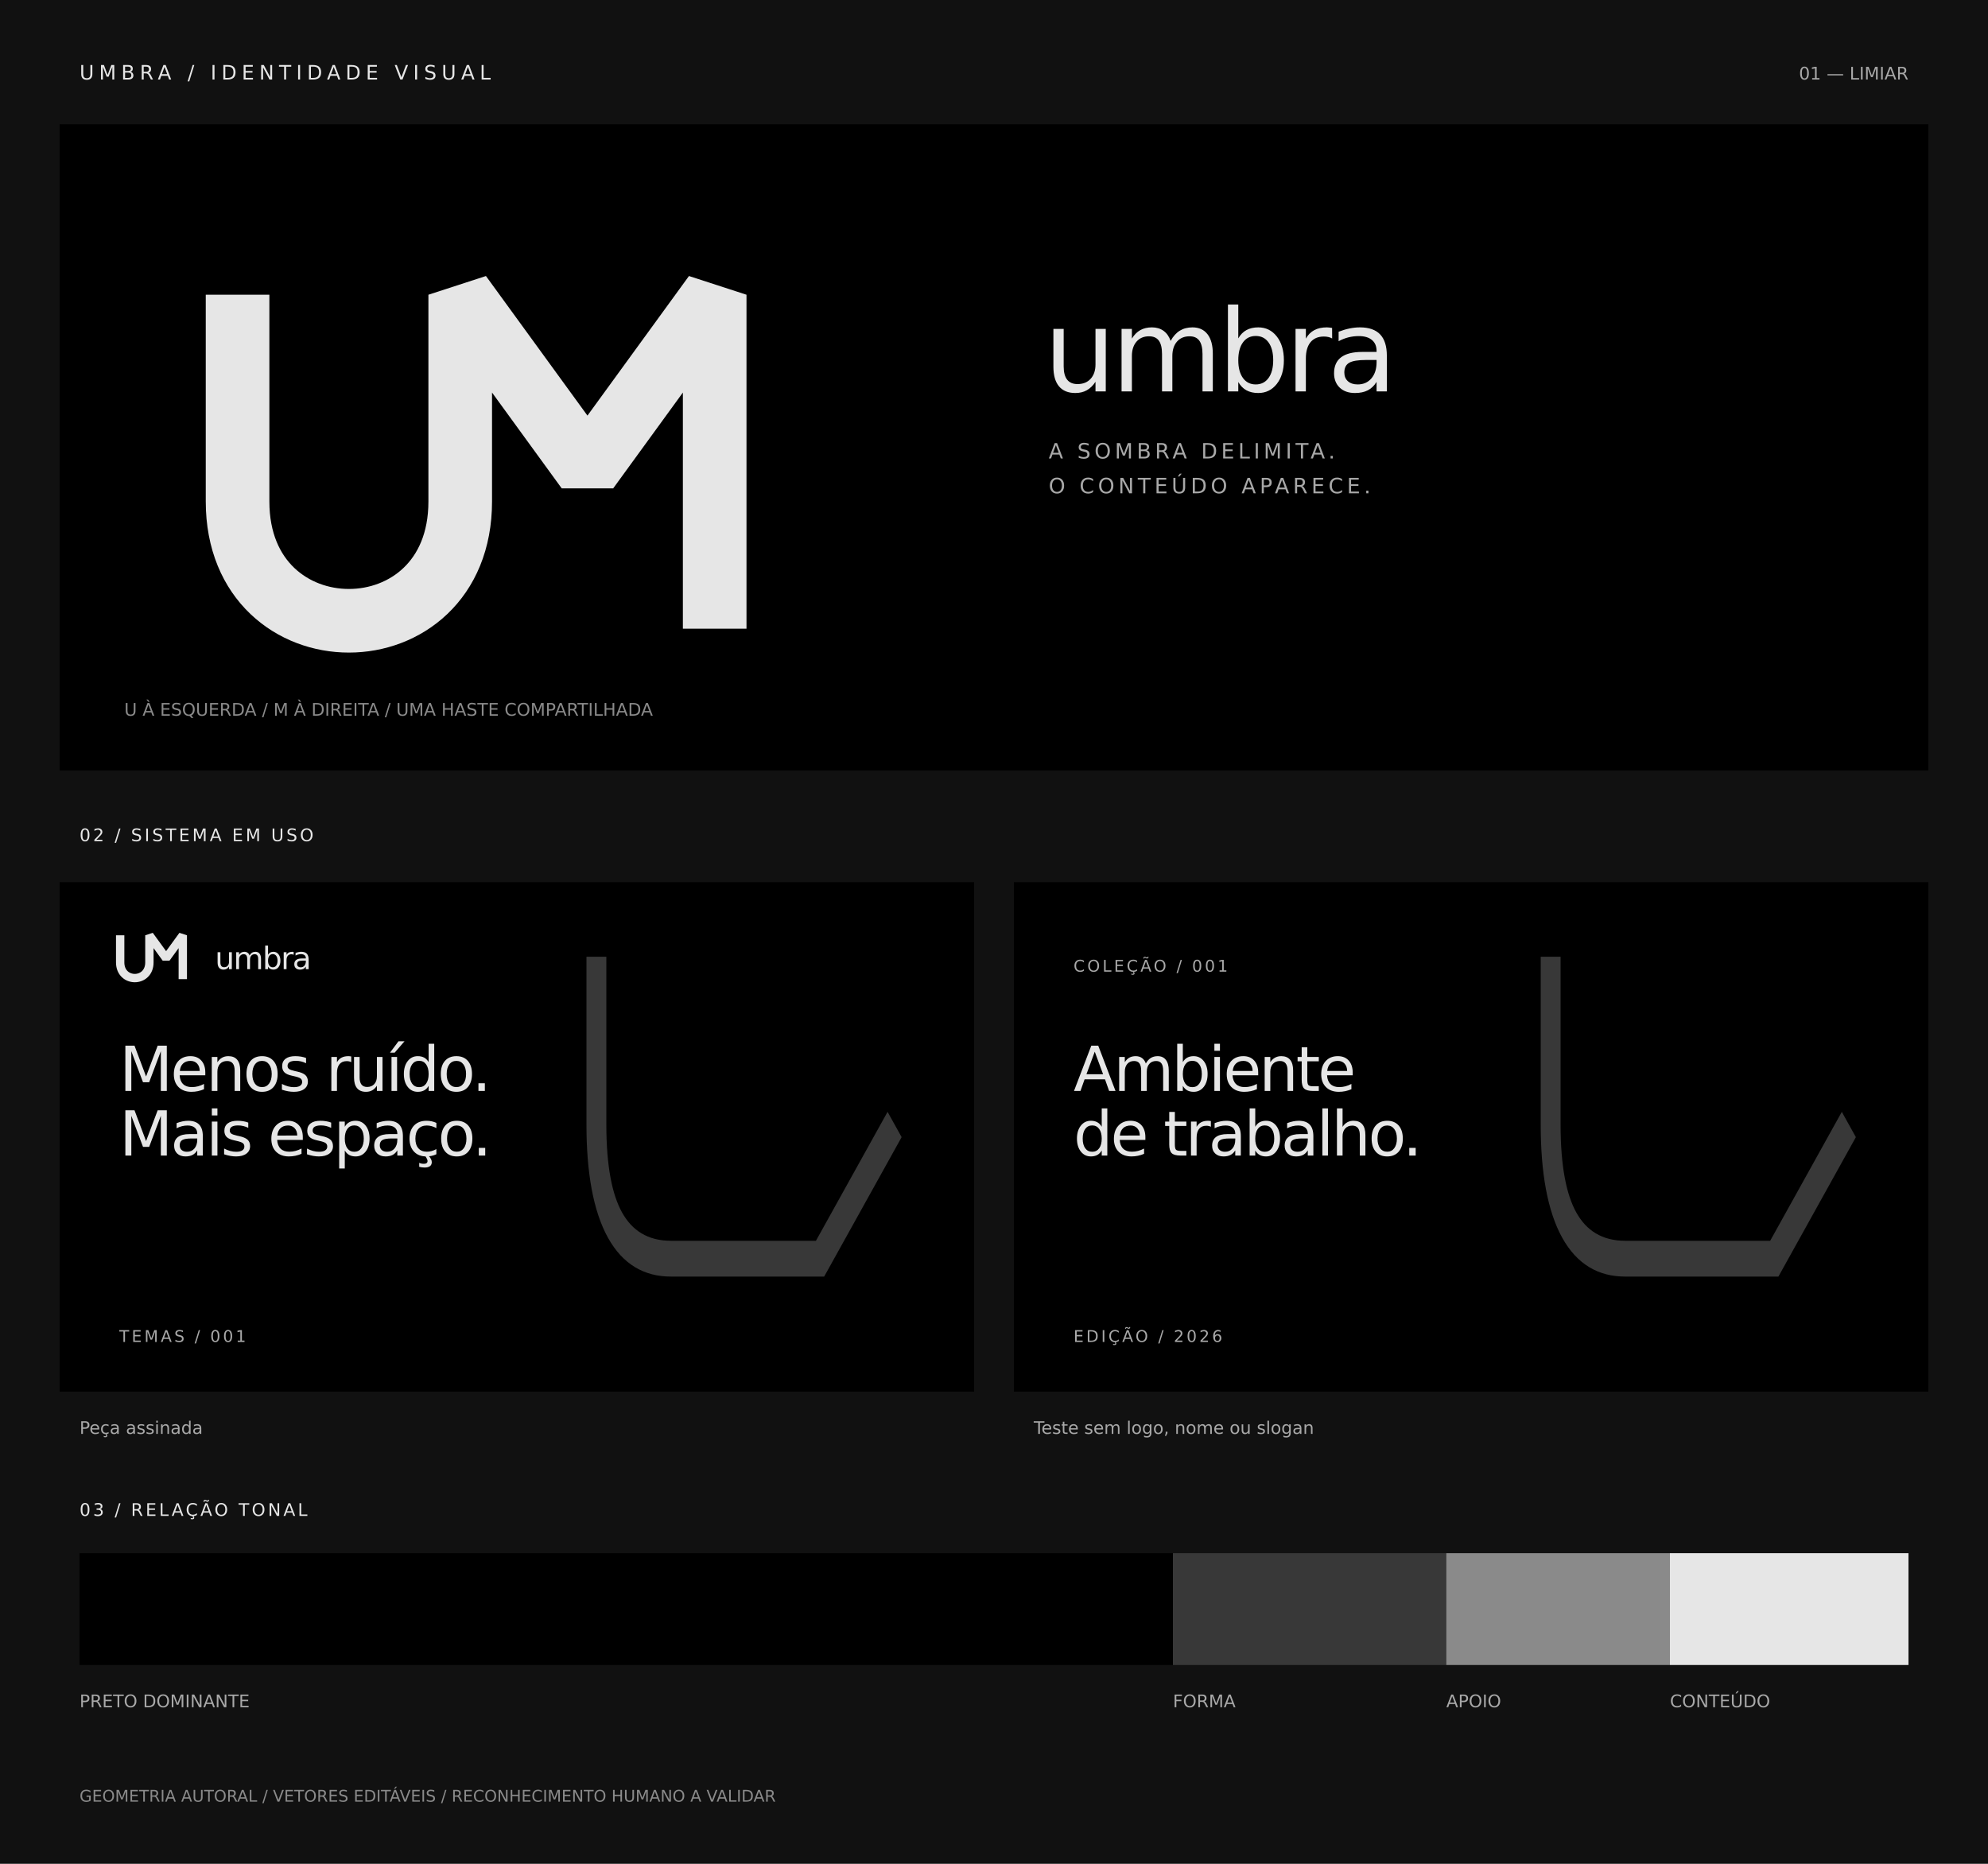
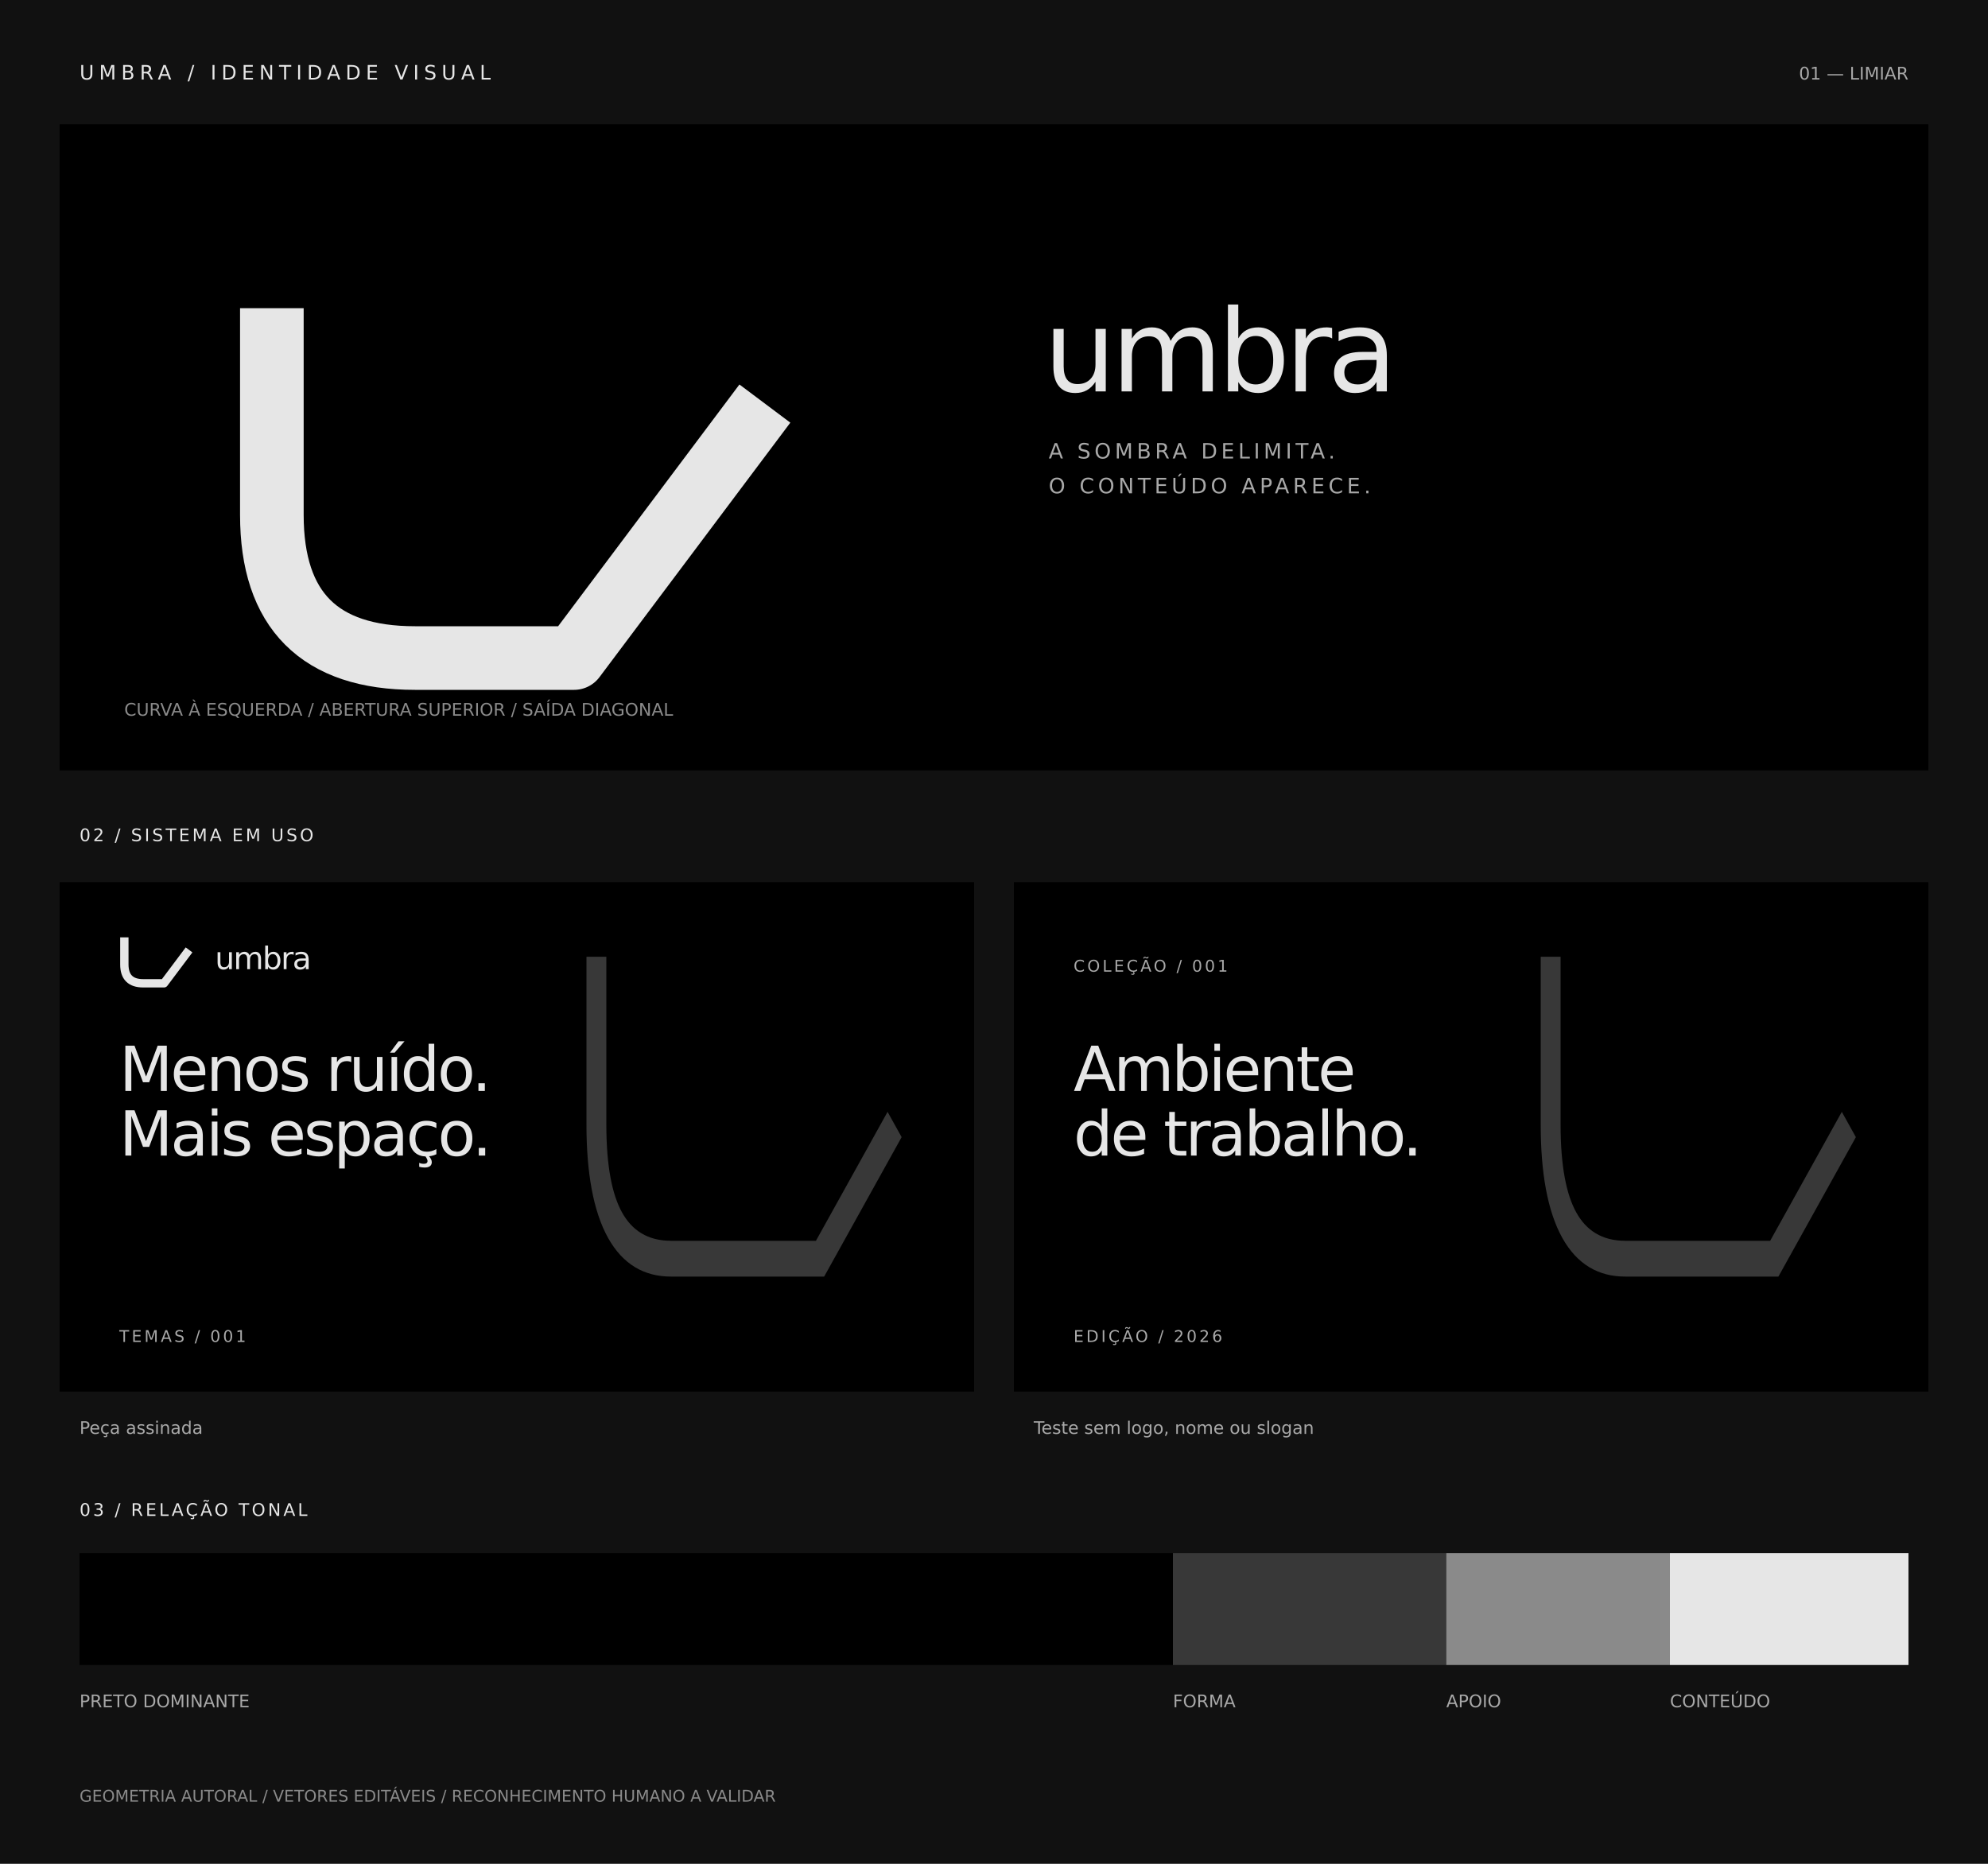
<svg xmlns="http://www.w3.org/2000/svg" width="1600" height="1500" viewBox="0 0 1600 1500" role="img" aria-labelledby="title desc">
  <defs>
-     <g id="um">
-       <path d="M16 16V68C16 108 72 108 72 68V16L104 60L136 16V100" fill="none" stroke="currentColor" stroke-width="16" stroke-linejoin="bevel" />
+     <g id="symbol">
+       <path d="M24 20V72Q24 108 60 108H100L148 44" fill="none" stroke="currentColor" stroke-width="16" stroke-linejoin="round" />
    </g>
    <g id="limiar">
      <path d="M0 0V150Q0 270 120 270H360L480 150" fill="none" stroke="currentColor" stroke-width="32" />
    </g>
  </defs>
  <rect width="1600" height="1500" fill="#111111" />
  <g font-family="DejaVu Sans, sans-serif" fill="#E6E6E6">
    <text x="64" y="64" font-size="16" letter-spacing="4">UMBRA / IDENTIDADE VISUAL</text>
    <text x="1536" y="64" text-anchor="end" font-size="14" fill="#A8A8A8">01 — LIMIAR</text>
    <rect x="48" y="100" width="1504" height="520" fill="#000000" />
-     <use href="#um" x="0" y="0" transform="translate(140 186) scale(3.2)" color="#E6E6E6" />
+     <use href="#symbol" x="0" y="0" transform="translate(142 184) scale(3.2)" color="#E6E6E6" />
    <text x="840" y="315" font-size="92" letter-spacing="-4">umbra</text>
    <text x="844" y="369" font-size="17" letter-spacing="3" fill="#A8A8A8">A SOMBRA DELIMITA.</text>
    <text x="844" y="397" font-size="17" letter-spacing="3" fill="#A8A8A8">O CONTEÚDO APARECE.</text>
-     <text x="100" y="576" font-size="14" fill="#8A8A8A">U À ESQUERDA / M À DIREITA / UMA HASTE COMPARTILHADA</text>
+     <text x="100" y="576" font-size="14" fill="#8A8A8A">CURVA À ESQUERDA / ABERTURA SUPERIOR / SAÍDA DIAGONAL</text>
    <text x="64" y="677" font-size="14" letter-spacing="2">02 / SISTEMA EM USO</text>
    <rect x="48" y="710" width="736" height="410" fill="#000000" />
-     <use href="#um" transform="translate(90 746) scale(.42)" color="#E6E6E6" />
+     <use href="#symbol" transform="translate(90 746) scale(.42)" color="#E6E6E6" />
    <text x="173" y="780" font-size="25" letter-spacing="-1">umbra</text>
    <text x="96" y="878" font-size="50" letter-spacing="-2">Menos ruído.</text>
    <text x="96" y="930" font-size="50" letter-spacing="-2">Mais espaço.</text>
    <use href="#limiar" transform="translate(480 770) scale(.5 .9)" color="#383838" />
    <text x="96" y="1080" font-size="13" letter-spacing="2" fill="#A8A8A8">TEMAS / 001</text>
    <rect x="816" y="710" width="736" height="410" fill="#000000" />
    <text x="864" y="782" font-size="13" letter-spacing="2" fill="#A8A8A8">COLEÇÃO / 001</text>
    <text x="864" y="878" font-size="50" letter-spacing="-2">Ambiente</text>
    <text x="864" y="930" font-size="50" letter-spacing="-2">de trabalho.</text>
    <use href="#limiar" transform="translate(1248 770) scale(.5 .9)" color="#383838" />
    <text x="864" y="1080" font-size="13" letter-spacing="2" fill="#A8A8A8">EDIÇÃO / 2026</text>
    <text x="64" y="1154" font-size="14" fill="#A8A8A8">Peça assinada</text>
    <text x="832" y="1154" font-size="14" fill="#A8A8A8">Teste sem logo, nome ou slogan</text>
    <text x="64" y="1220" font-size="14" letter-spacing="2">03 / RELAÇÃO TONAL</text>
    <rect x="64" y="1250" width="880" height="90" fill="#000000" />
    <rect x="944" y="1250" width="220" height="90" fill="#383838" />
    <rect x="1164" y="1250" width="180" height="90" fill="#8A8A8A" />
    <rect x="1344" y="1250" width="192" height="90" fill="#E6E6E6" />
    <text x="64" y="1374" font-size="14" fill="#A8A8A8">PRETO DOMINANTE</text>
    <text x="944" y="1374" font-size="14" fill="#A8A8A8">FORMA</text>
    <text x="1164" y="1374" font-size="14" fill="#A8A8A8">APOIO</text>
    <text x="1344" y="1374" font-size="14" fill="#A8A8A8">CONTEÚDO</text>
    <text x="64" y="1450" font-size="13" fill="#8A8A8A">GEOMETRIA AUTORAL / VETORES EDITÁVEIS / RECONHECIMENTO HUMANO A VALIDAR</text>
  </g>
</svg>
